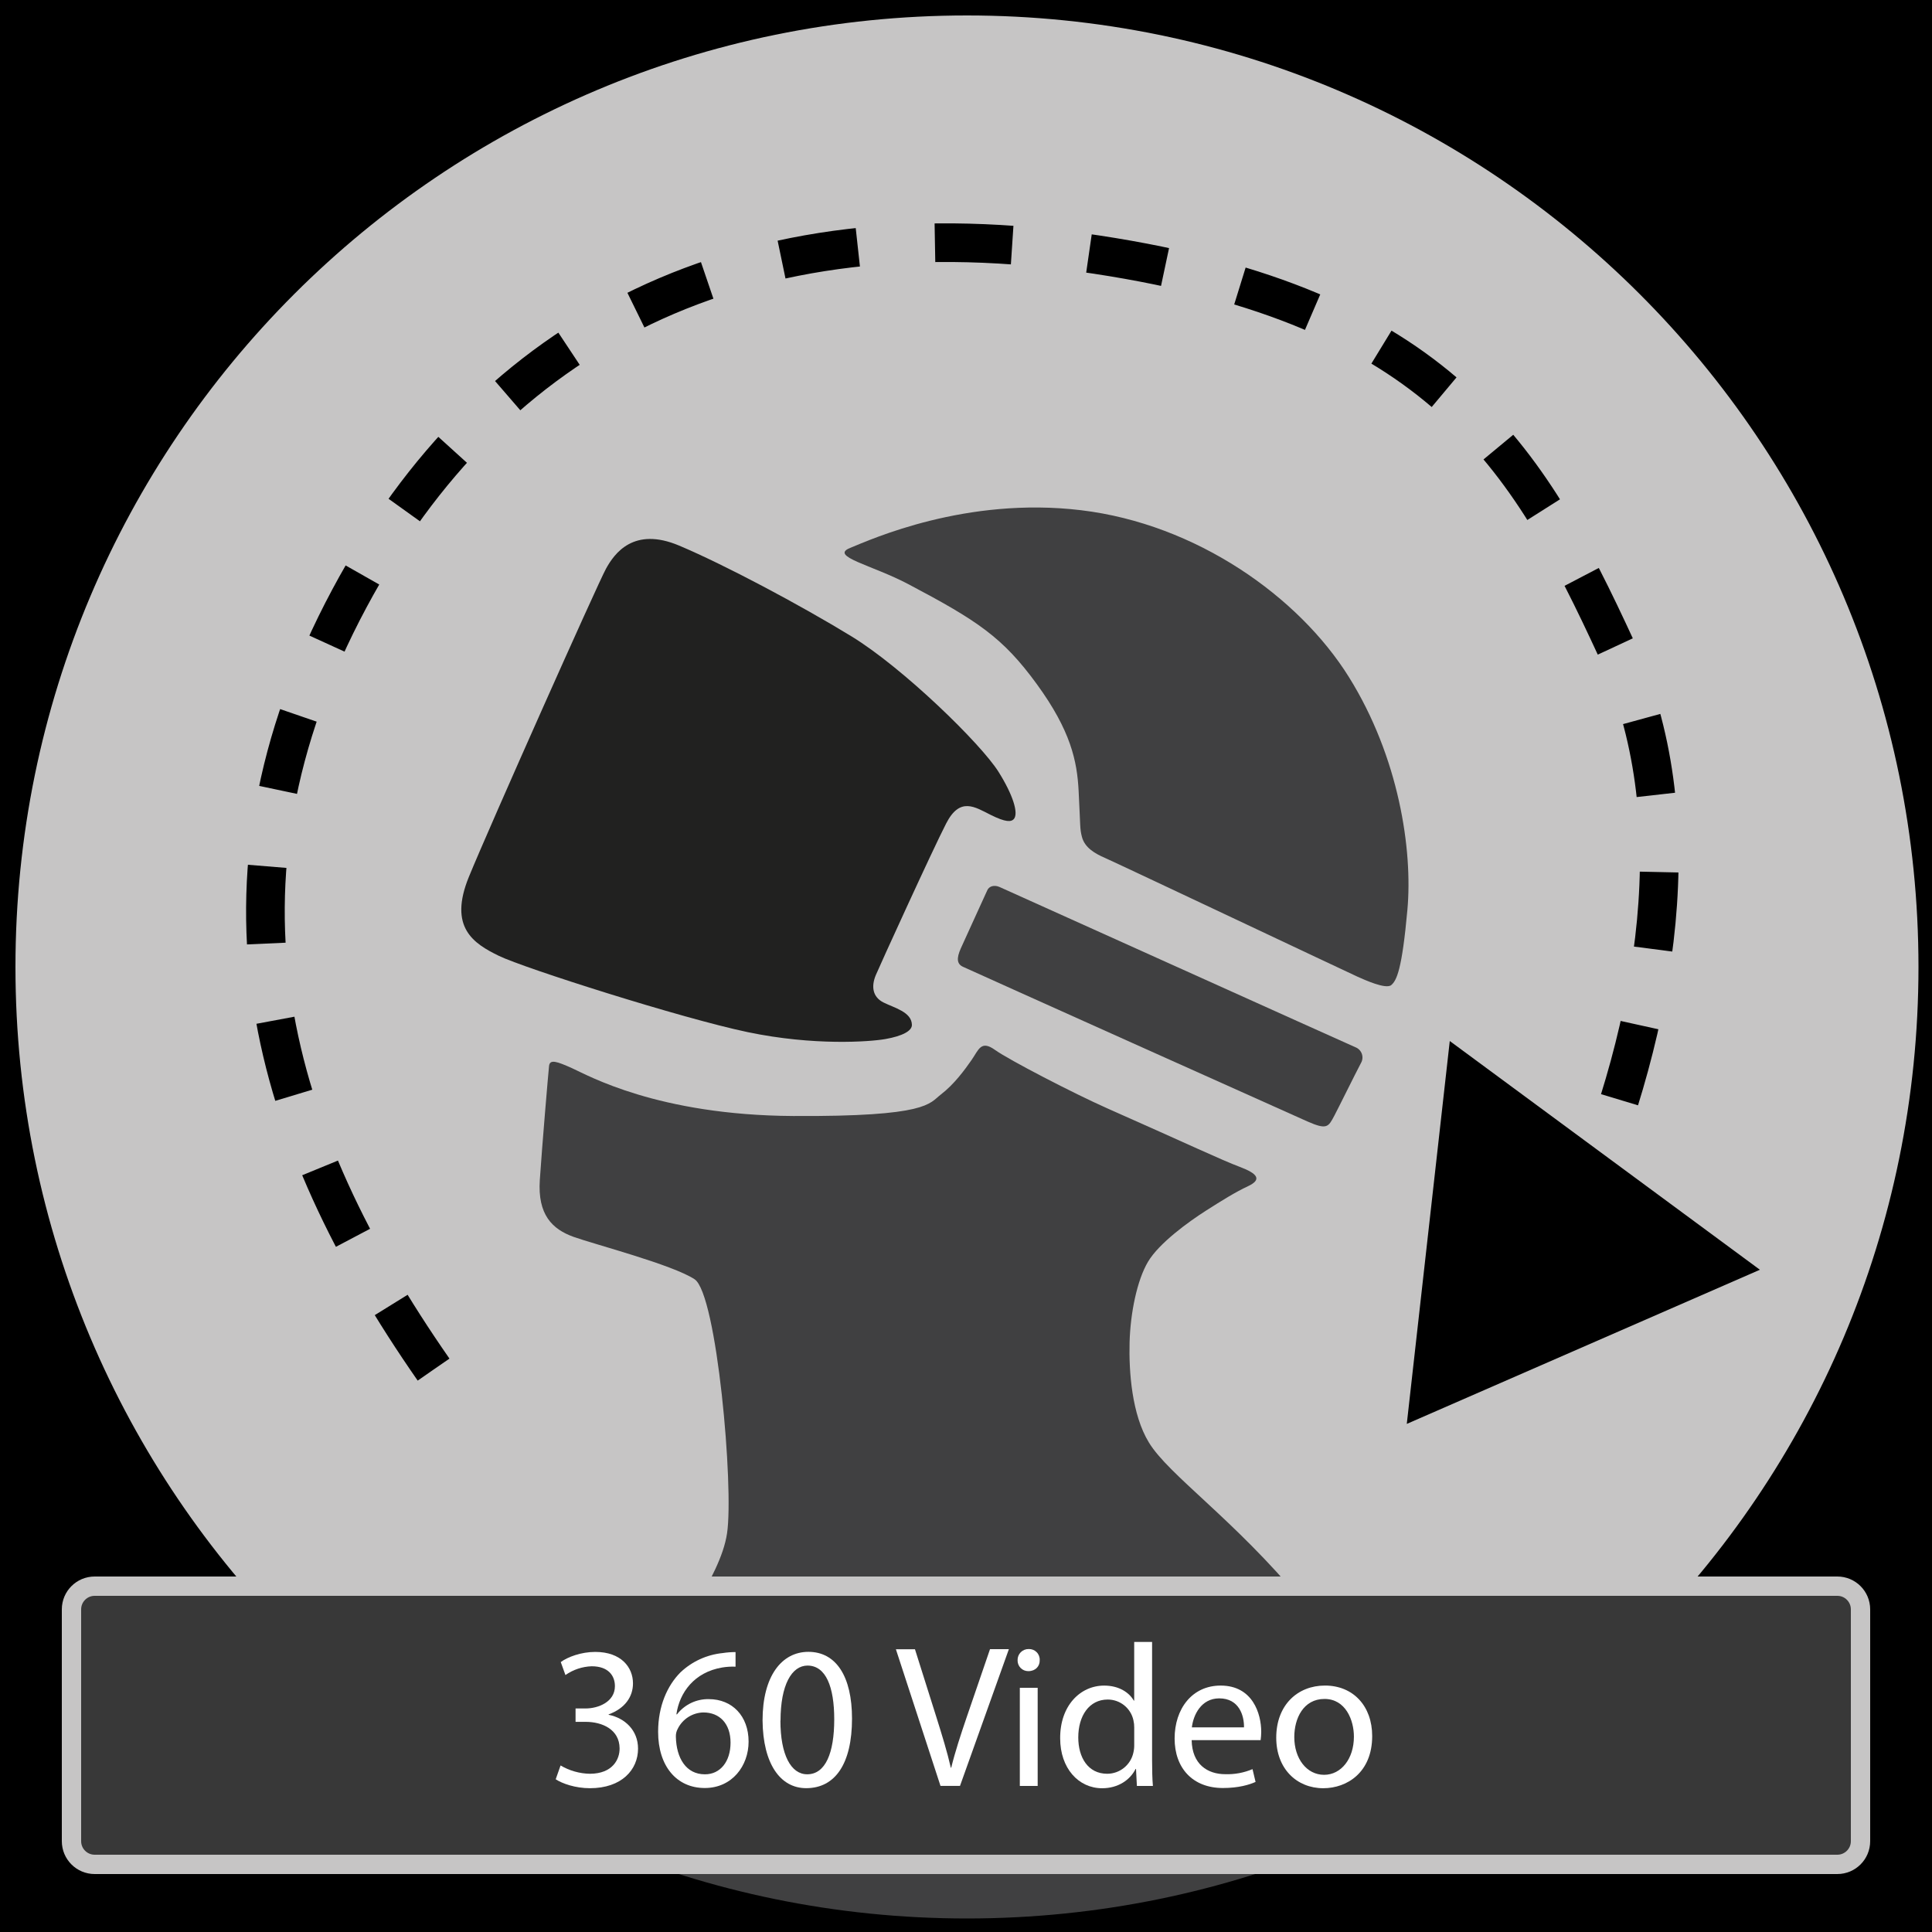
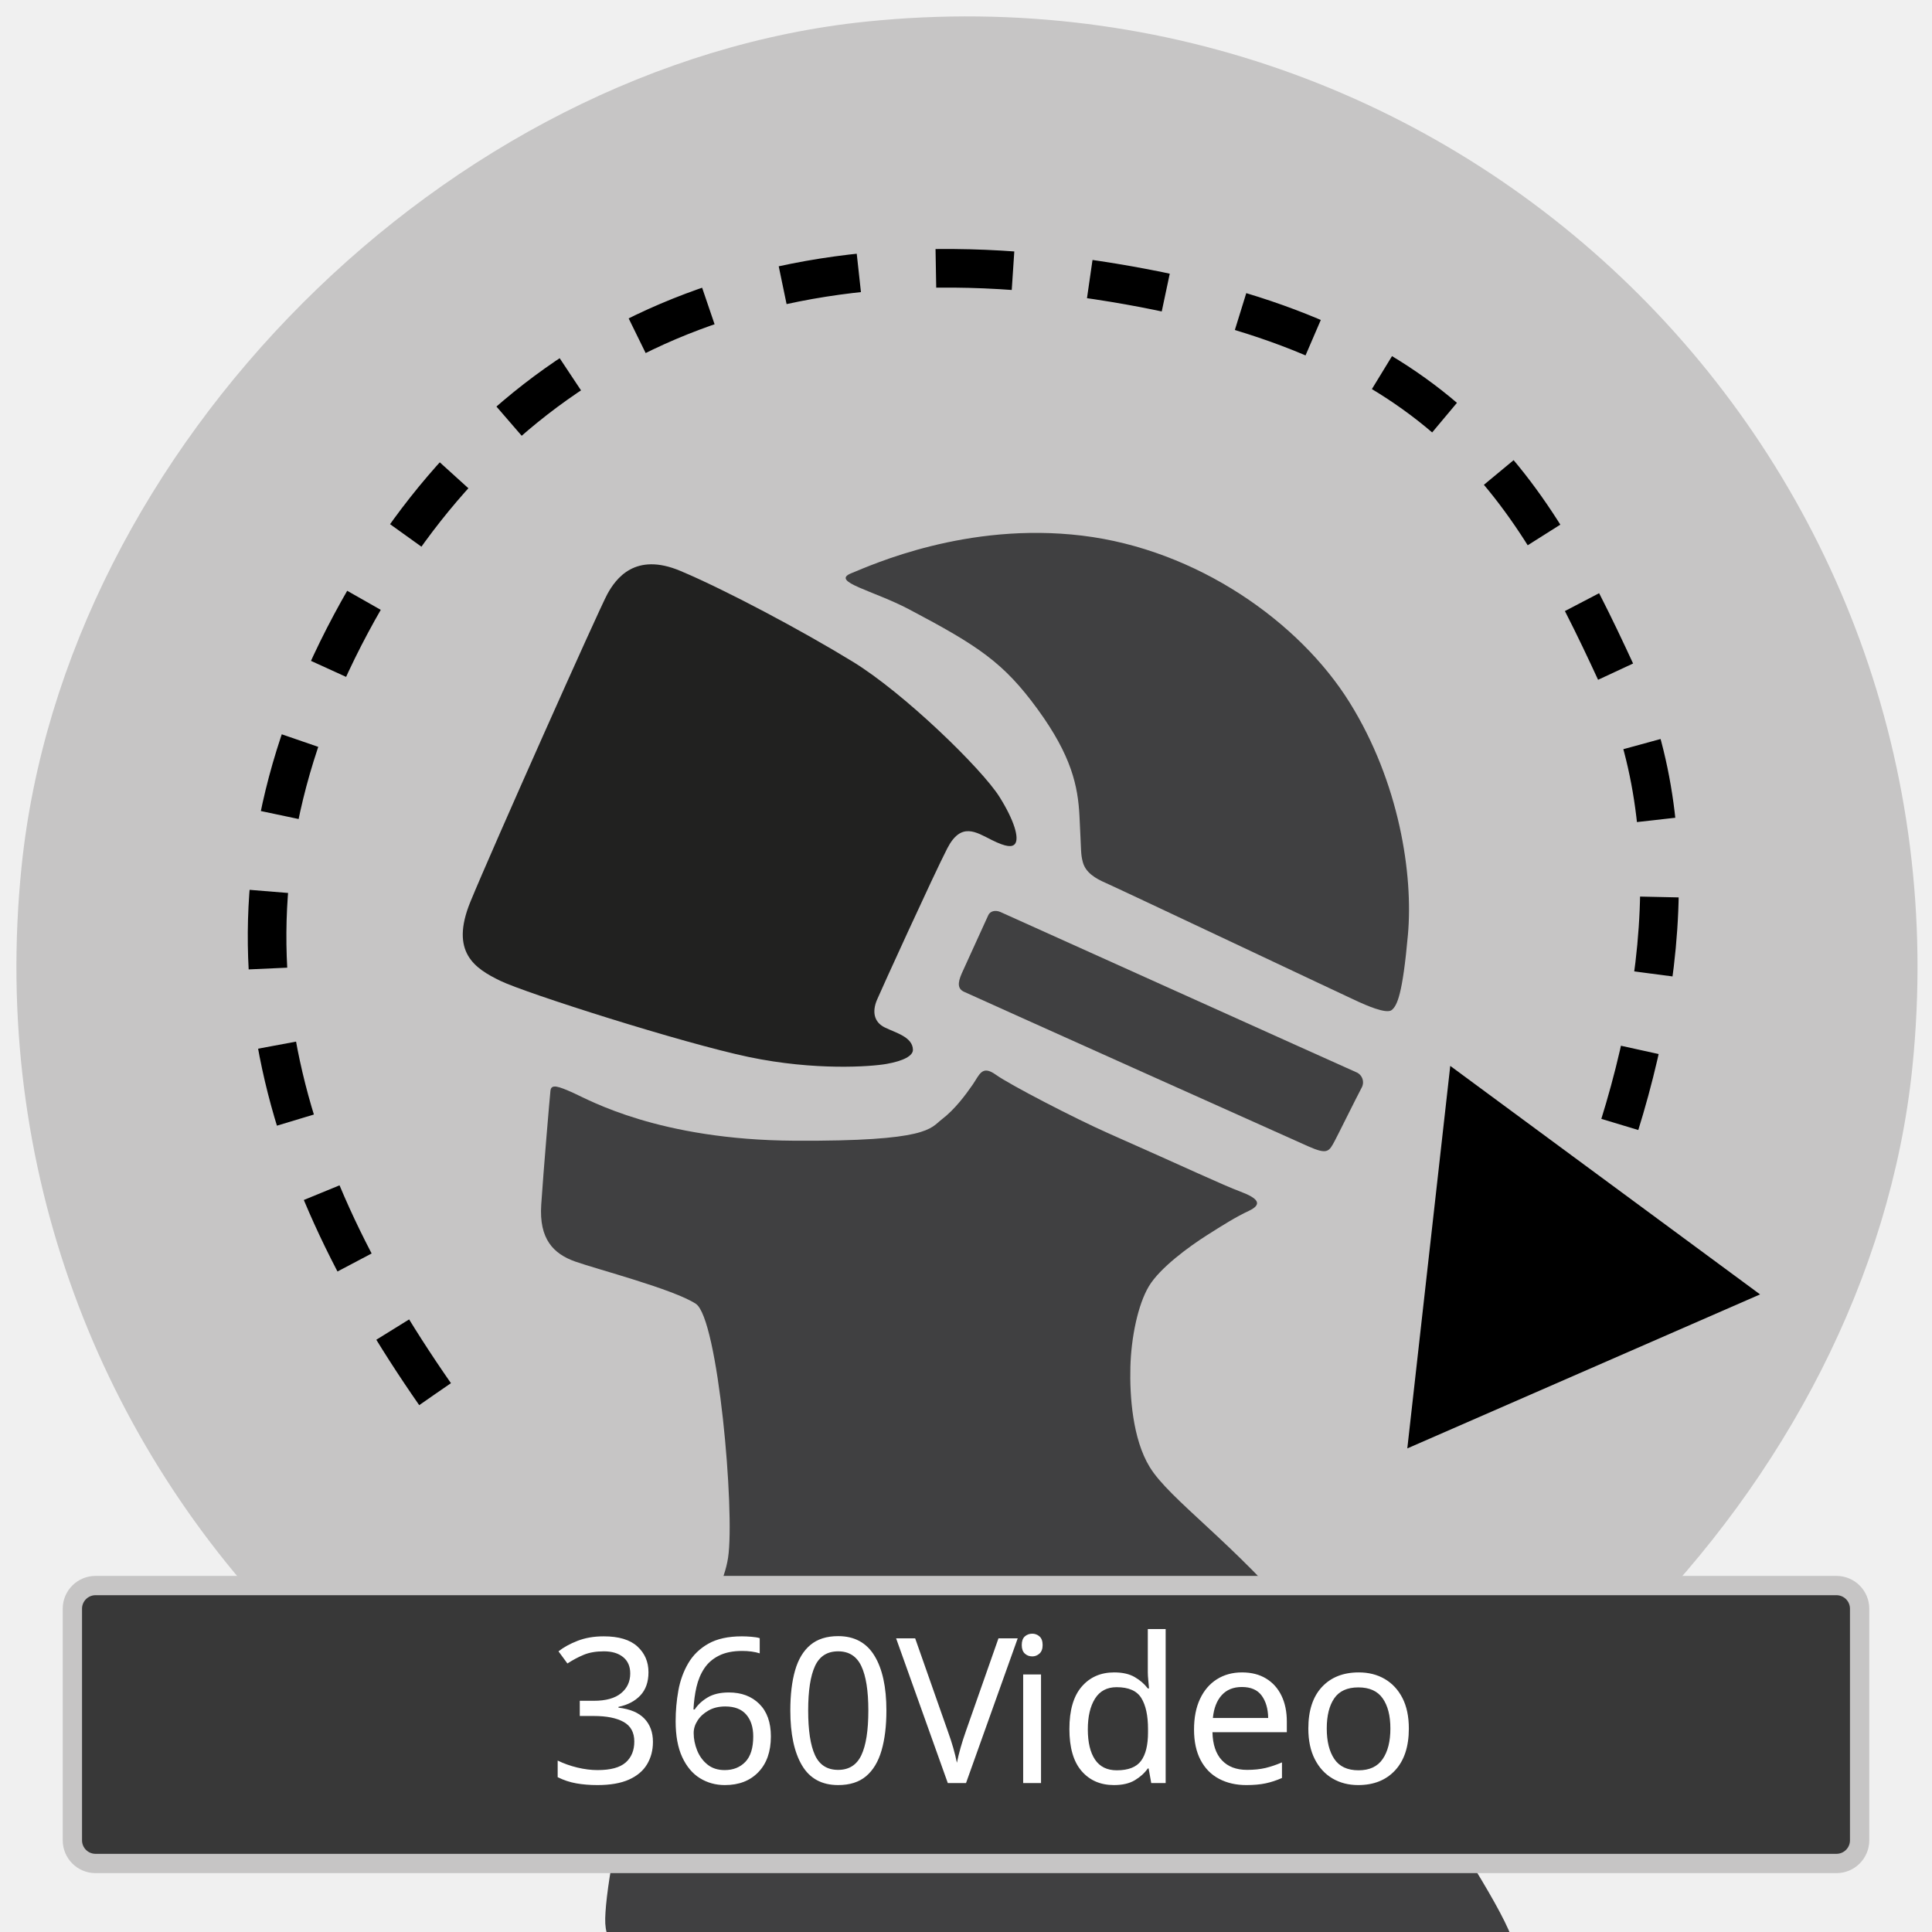
- <svg xmlns="http://www.w3.org/2000/svg" id="_6_-_360_copy" data-name="6 - 360 copy" viewBox="0 0 1000 1000">
+ <svg xmlns="http://www.w3.org/2000/svg" id="Layer_1" data-name="Layer 1" viewBox="0 0 1001 1001">
  <defs>
-     <style>.cls-1{fill:#c6c5c5;}.cls-2{fill:none;stroke:#000;stroke-width:20px;stroke-dasharray:40 40;}.cls-2,.cls-5{stroke-miterlimit:10;}.cls-3{fill:#404041;}.cls-4{fill:#212120;}.cls-5{fill:#383838;stroke:#c6c5c5;stroke-width:10px;}.cls-6{fill:#fff;}</style>
+     <filter id="luminosity-invert-noclip" x="-0.5" y="-0.5" width="1001" height="1001" name="luminosity-invert-noclip">
+       <feFlood result="bg" flood-color="#fff" />
+     </filter>
+     <mask id="mask" x="0.5" y="0.5" width="9863.08" height="9863.08" maskUnits="userSpaceOnUse">
+       <g id="mask-2" data-name="mask">
+         <g style="filter:url(#luminosity-invert-noclip)">
+           <path d="M448.94,11.18C231.57,33.5,33.5,231.57,11.18,448.94c-32.09,312.88,229,574,541.88,541.88C770.43,968.5,968.5,770.43,990.82,553.06,1022.92,240.17,761.83-20.92,448.94,11.18Z" style="fill:#c6c5c5" />
+         </g>
+       </g>
+     </mask>
  </defs>
-   <rect class="cls-1" width="1000" height="1000" />
-   <path class="cls-2" d="M224.41,708.89C140.31,588,101,458.78,180.93,309.6c73.5-137.22,202.65-205.82,386.68-177.82,177.42,27,222.87,103.94,269,204C876.48,422.22,858.1,529.52,817.86,625" />
-   <polygon points="750.4 538.83 728.15 737.01 910.92 657.22 750.4 538.83" />
-   <path class="cls-3" d="M487,566.5c6.8-5.19,12.35-12.75,15.94-17.93s4.78-10.36,12-5.18,40.86,22.6,58.17,30.28c42.9,19,59,26.7,68.53,30.28s11.5,6.63,4.38,10c-6.59,3.08-13.42,7.34-21.91,12.75-8.87,5.65-24.16,16.73-29.88,26.34s-9.16,26.66-9.56,41.8,1.16,37.35,10,51.8c10.32,16.94,43.81,39.48,78.89,81.68,41.56,50,58.55,79,71.32,98,12,17.9,43.08,66.81,37.45,69.48-4.65,2.21-16.22,1-32.4,1.39-14.35.34-413,.38-419.43,0.41-8.89,0-18.33-1.61-17.93-17.15s7.17-56.12,21.52-96.36,38.65-66.54,42.23-90.45S371.06,669.7,359.5,662.13s-51.4-17.93-62.56-21.91-18.73-11.55-17.53-29.48,4.38-55.38,4.78-59,4-2.39,12,1.2,44.23,24.3,114.35,24.7S480.9,571.16,487,566.5Z" />
-   <path class="cls-4" d="M472,530.44c0.08,3.19-5,5.83-13.71,7.37-8,1.41-37.06,3.59-71.32-3.59s-115.55-33.07-128.7-39.45-26.3-14.74-15.54-41,66.54-151.41,70.92-159.38,14.34-21.91,37.85-12,62.56,30.68,89.25,47,67,55.6,76.1,70.13c7.58,12.1,10.33,21.35,8,24.3-1.42,1.77-4.43,1.76-12-2-8.25-4.12-15.94-9.56-23.11,4.38s-34.59,74.11-36.43,78.52c-2.5,6-1.58,11.38,4,14.17S471.86,523.78,472,530.44Z" />
-   <path class="cls-3" d="M560,433.15c-1.13-4.43-.71-4.72-1.71-23.84-0.79-15.28-4-31-21.63-55.2S506,321.28,470,302.28c-18.61-9.82-40.8-14.28-30-18.67s59.89-26.7,119.59-19.52,112.7,44.81,138.6,86.35,33.07,89.36,30.28,120.44-5.58,36.66-8.37,39-13.95-2.79-17.53-4.38-125-59-130.53-61.39S561.44,438.68,560,433.15Z" />
-   <path class="cls-3" d="M497.32,490.86c1.73-3.91,12.8-28,13.7-30.06s3.51-2.95,6.37-1.68c4.52,2,179.42,80.89,184.15,82.92a5.69,5.69,0,0,1,2.87,8.23c-3.26,6.19-11.84,23.61-13.8,27.29-3.07,5.76-3.78,7.37-13.94,2.88s-172.16-77.2-178.16-80C495.27,499,495,496.07,497.32,490.86Z" />
-   <g id="RING">
-     <path d="M0,0V1000H1000V0H0ZM500.5,993C228.5,993,8,772.5,8,500.5S228.5,8,500.5,8,993,228.5,993,500.5,772.5,993,500.5,993Z" />
+   <g style="mask:url(#mask)">
+     <rect x="0.5" y="0.5" width="1000" height="1000" style="fill:#933;fill-opacity:0" />
  </g>
-   <g id="Layer_3_copy_13" data-name="Layer 3 copy 13">
-     <rect class="cls-5" x="37" y="821" width="926" height="144" rx="12" ry="12" />
-     <path class="cls-6" d="M290.15,913.8a30.89,30.89,0,0,0,15.12,4.3c11.86,0,15.54-7.56,15.43-13.23-0.1-9.55-8.71-13.65-17.64-13.65h-5.15V884.3h5.15c6.72,0,15.22-3.46,15.22-11.55,0-5.46-3.46-10.29-12-10.29A25.07,25.07,0,0,0,292.67,867l-2.42-6.72c3.57-2.62,10.5-5.25,17.85-5.25,13.44,0,19.53,8,19.53,16.27,0,7-4.2,13-12.6,16.06v0.21c8.4,1.68,15.22,8,15.22,17.53,0,10.92-8.5,20.47-24.88,20.47-7.67,0-14.38-2.42-17.74-4.62Z" />
-     <path class="cls-6" d="M380.76,862.67a33.33,33.33,0,0,0-6.93.42c-14.49,2.42-22.15,13-23.73,24.25h0.31a20.34,20.34,0,0,1,16.48-7.87c12.07,0,20.58,8.71,20.58,22,0,12.49-8.5,24-22.68,24-14.59,0-24.15-11.34-24.15-29.08,0-13.44,4.83-24,11.55-30.76A37.15,37.15,0,0,1,374,855.63a44.36,44.36,0,0,1,6.72-.52v7.56ZM378.13,902c0-9.76-5.56-15.64-14.07-15.64a15.2,15.2,0,0,0-13.23,8.4,7.86,7.86,0,0,0-1,4.09c0.21,11.23,5.35,19.53,15,19.53C372.78,918.42,378.13,911.81,378.13,902Z" />
-     <path class="cls-6" d="M441,889.55c0,23.2-8.61,36-23.73,36-13.33,0-22.36-12.5-22.57-35.07,0-22.89,9.87-35.49,23.73-35.49C432.84,855,441,867.81,441,889.55Zm-37.06,1c0,17.74,5.46,27.82,13.86,27.82,9.45,0,14-11,14-28.45,0-16.8-4.3-27.82-13.86-27.82C409.84,862.14,404,872,404,890.6Z" />
-     <path class="cls-6" d="M486.81,924.41l-23.1-70.77h9.87l11,34.86c3,9.55,5.67,18.16,7.56,26.46h0.21c2-8.19,4.93-17.11,8.08-26.35l12-35h9.76l-25.3,70.77H486.81Z" />
-     <path class="cls-6" d="M538.15,859.31c0.1,3.15-2.21,5.67-5.88,5.67a5.49,5.49,0,0,1-5.57-5.67,5.63,5.63,0,0,1,5.78-5.77A5.48,5.48,0,0,1,538.15,859.31Zm-10.29,65.1V873.59h9.24v50.82h-9.24Z" />
-     <path class="cls-6" d="M596.32,849.86v61.42c0,4.51.1,9.66,0.42,13.12h-8.29L588,915.59h-0.21c-2.83,5.67-9,10-17.32,10-12.28,0-21.73-10.39-21.73-25.83-0.1-16.9,10.39-27.3,22.78-27.3,7.77,0,13,3.67,15.33,7.77h0.21V849.86h9.24Zm-9.24,44.41a16.29,16.29,0,0,0-.42-3.88,13.59,13.59,0,0,0-13.33-10.71c-9.55,0-15.22,8.4-15.22,19.63,0,10.29,5,18.79,15,18.79a13.89,13.89,0,0,0,13.54-11,16,16,0,0,0,.42-4v-8.82Z" />
-     <path class="cls-6" d="M616.8,900.68c0.21,12.5,8.19,17.64,17.43,17.64a33.42,33.42,0,0,0,14.07-2.62l1.58,6.62c-3.25,1.47-8.82,3.15-16.9,3.15-15.64,0-25-10.29-25-25.62s9-27.4,23.83-27.4c16.59,0,21,14.59,21,23.94a35,35,0,0,1-.31,4.3H616.8Zm27.09-6.61c0.11-5.88-2.41-15-12.81-15-9.35,0-13.44,8.61-14.17,15h27Z" />
-     <path class="cls-6" d="M710.24,898.58c0,18.79-13,27-25.3,27-13.75,0-24.36-10.08-24.36-26.14,0-17,11.13-27,25.2-27C700.37,872.43,710.24,883,710.24,898.58Zm-40.32.53c0,11.13,6.41,19.53,15.43,19.53,8.82,0,15.43-8.29,15.43-19.74,0-8.61-4.3-19.53-15.22-19.53S669.92,889.44,669.92,899.1Z" />
+   <path d="M448.94,11.18C231.57,33.5,33.5,231.57,11.18,448.94c-32.09,312.88,229,574,541.88,541.88C770.43,968.5,968.5,770.43,990.82,553.06,1022.92,240.17,761.83-20.92,448.94,11.18Z" style="fill:#c6c5c5" />
+   <g id="Layer_8" data-name="Layer 8">
+     <path d="M225.41,722.32C141.31,601.47,102,472.2,181.93,323c73.5-137.22,202.65-205.82,386.68-177.82,177.42,27,222.87,103.94,269,204,39.86,86.43,21.48,193.73-18.76,289.17" style="fill:none;stroke:#000;stroke-miterlimit:10;stroke-width:20px;stroke-dasharray:40,40" />
+     <polygon points="751.4 552.26 729.15 750.44 911.92 670.65 751.4 552.26" />
+     <path d="M488,579.93c6.8-5.19,12.35-12.75,15.94-17.93s4.78-10.36,12-5.18,40.86,22.6,58.17,30.28c42.9,19,59,26.7,68.53,30.28s11.5,6.63,4.38,10c-6.59,3.08-13.42,7.34-21.91,12.75-8.87,5.65-24.16,16.73-29.88,26.34s-9.16,26.66-9.56,41.8,1.16,37.35,10,51.8c10.32,16.94,43.81,39.48,78.89,81.68,41.56,50,58.55,79,71.32,98,12,17.9,43.08,66.81,37.45,69.48-4.65,2.21-16.22,1-32.4,1.39-14.35.34-413,.38-419.43,0.41-8.89,0-18.33-1.61-17.93-17.15s7.17-56.12,21.52-96.36S373.65,831,377.24,807s-5.18-123.92-16.73-131.49-51.4-17.93-62.56-21.91-18.73-11.55-17.53-29.48,4.38-55.38,4.78-59,4-2.39,12,1.2,44.23,24.3,114.35,24.7S481.9,584.59,488,579.93Z" style="fill:#404041" />
+     <path d="M473,543.87c0.08,3.19-5,5.83-13.71,7.37-8,1.41-37.06,3.59-71.32-3.59s-115.55-33.07-128.7-39.45-26.3-14.74-15.54-41S310.3,315.77,314.68,307.8s14.34-21.91,37.85-12,62.56,30.68,89.25,47,67,55.6,76.1,70.13c7.58,12.1,10.33,21.35,8,24.3-1.42,1.77-4.43,1.76-12-2-8.25-4.12-15.94-9.56-23.11,4.38s-34.59,74.11-36.43,78.52c-2.5,6-1.58,11.38,4,14.17S472.86,537.2,473,543.87Z" style="fill:#212120" />
+     <path d="M561,446.58c-1.13-4.43-.71-4.72-1.71-23.84-0.79-15.28-4-31-21.63-55.2S507,334.7,471,315.7c-18.61-9.82-40.8-14.28-30-18.67s59.89-26.7,119.59-19.52,112.7,44.81,138.6,86.35,33.07,89.36,30.28,120.44-5.58,36.66-8.37,39-13.95-2.79-17.53-4.38-125-59-130.53-61.39S562.44,452.11,561,446.58Z" style="fill:#404041" />
+     <path d="M498.32,504.29c1.73-3.91,12.8-28,13.7-30.06s3.51-2.95,6.37-1.68c4.52,2,179.42,80.89,184.15,82.92a5.69,5.69,0,0,1,2.87,8.23c-3.26,6.19-11.84,23.61-13.8,27.29-3.07,5.76-3.78,7.37-13.94,2.88s-172.16-77.2-178.16-80C496.27,512.4,496,509.5,498.32,504.29Z" style="fill:#404041" />
+     <g id="Layer_3_copy_16" data-name="Layer 3 copy 16">
+       <rect x="37.5" y="821.5" width="926" height="144" rx="12" ry="12" style="fill:#383838" />
+       <path d="M951.5,970.5H49.5a17,17,0,0,1-17-17v-120a17,17,0,0,1,17-17h902a17,17,0,0,1,17,17v120A17,17,0,0,1,951.5,970.5Zm-902-144a7,7,0,0,0-7,7h0v120a7,7,0,0,0,7,7h902a7,7,0,0,0,7-7v-120a7,7,0,0,0-7-7H49.5Z" style="fill:#c6c5c5" />
+     </g>
+     <text transform="translate(284.22 923.83)" style="font-size:105px;fill:#fff;font-family:Myriad Pro">360<tspan x="161.59" y="0" style="letter-spacing:-3px"> </tspan>
+       <tspan x="180.07" y="0" style="letter-spacing:-1px">V</tspan>
+       <tspan x="236.98" y="0">ideo</tspan>
+     </text>
  </g>
</svg>
